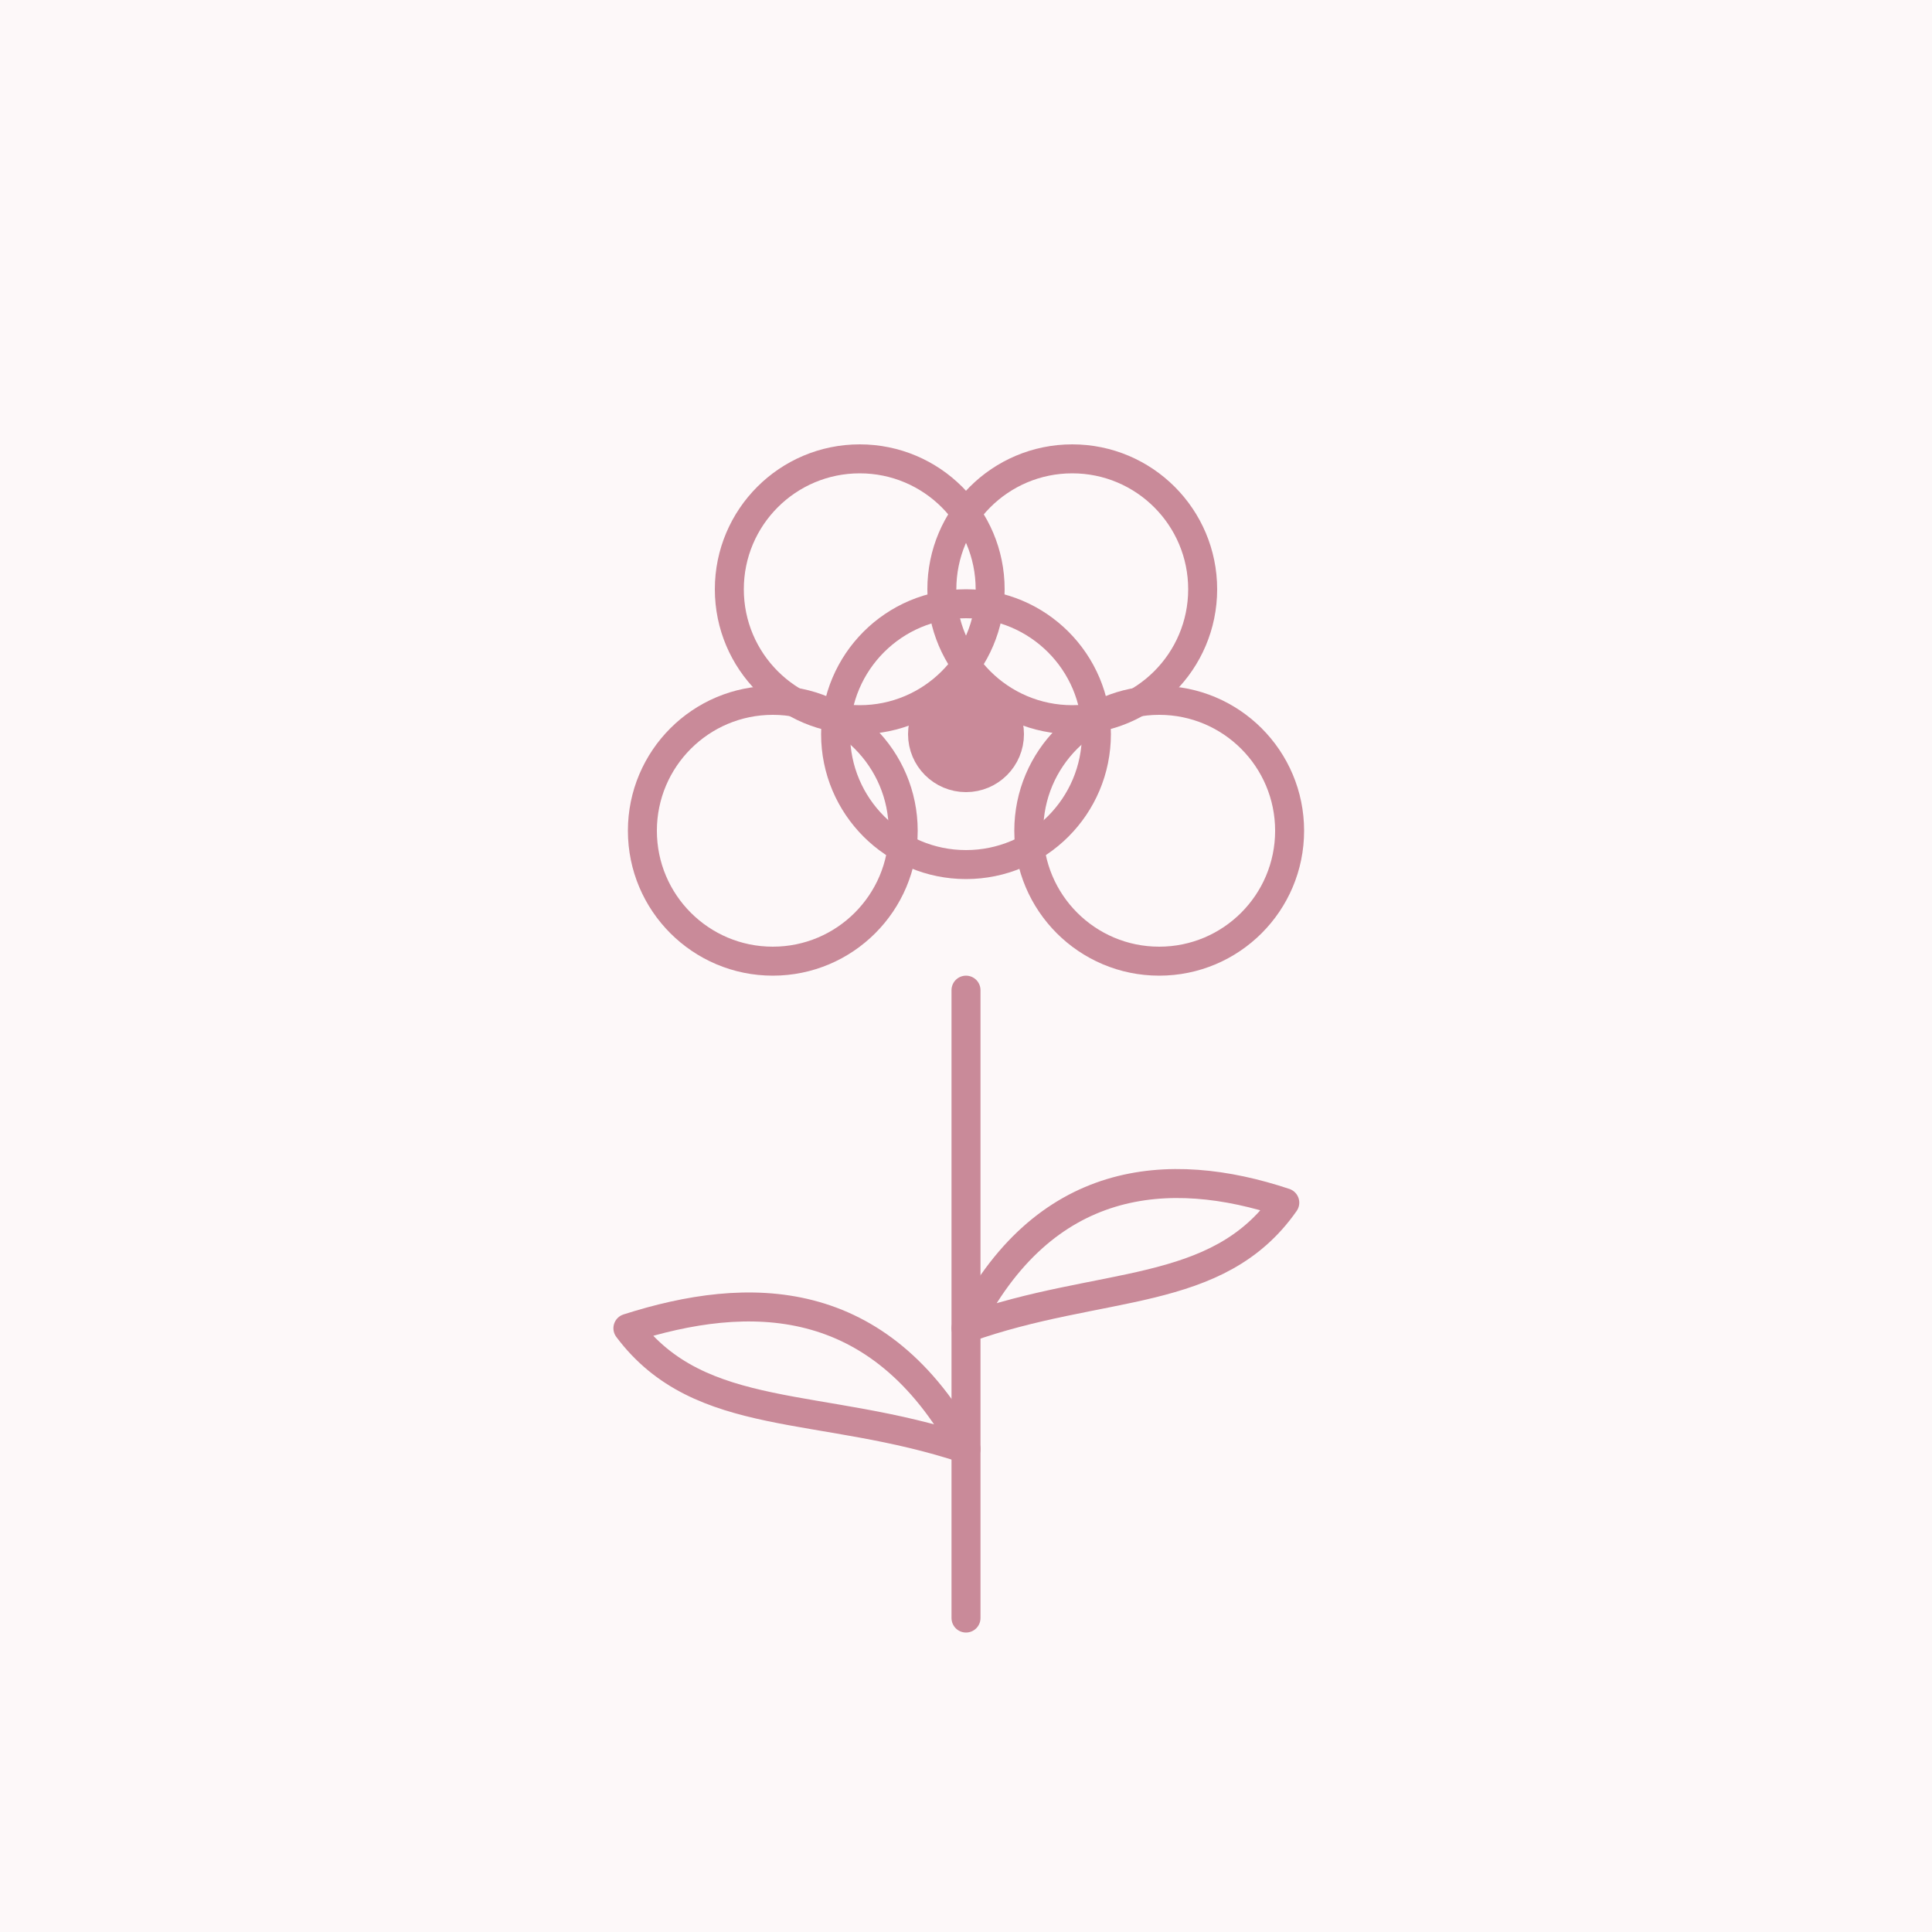
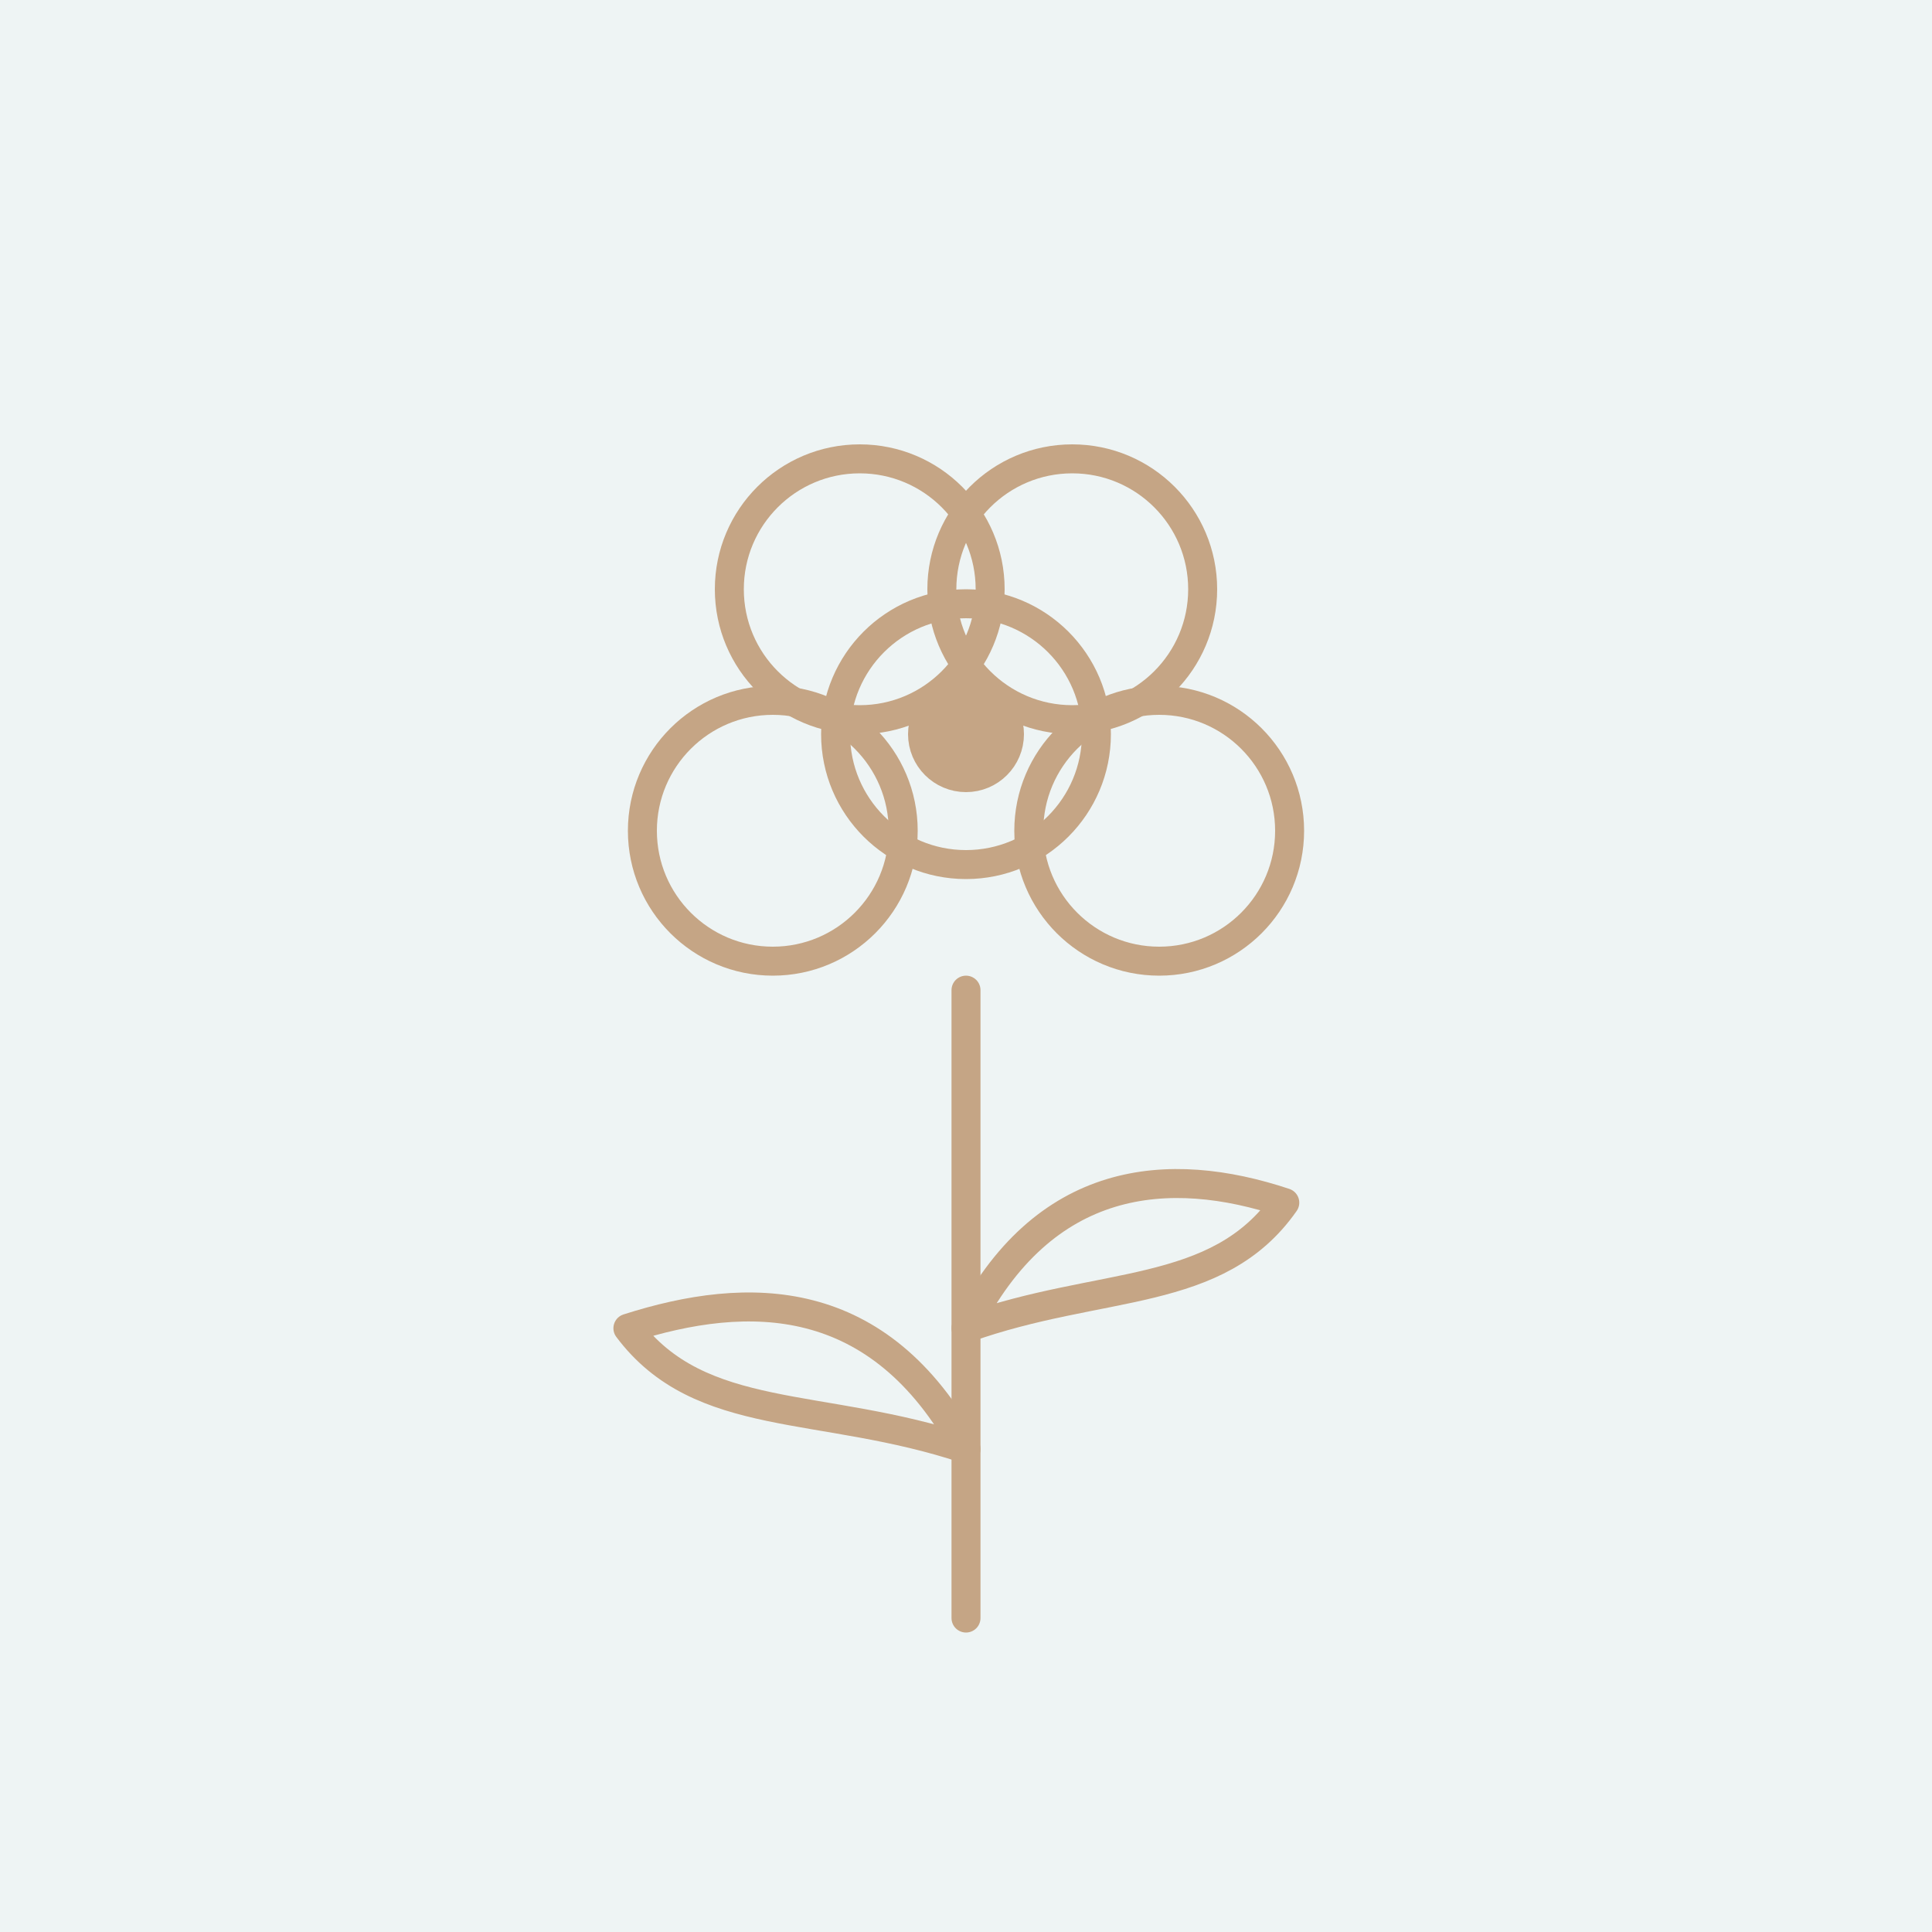
- <svg xmlns="http://www.w3.org/2000/svg" viewBox="0 0 400 400" role="img" aria-label="Floward">
-   <rect width="400" height="400" fill="#fdf8f9" />
-   <g fill="none" stroke="#c98a99" stroke-width="6" stroke-linecap="round" stroke-linejoin="round">
+ <svg xmlns="http://www.w3.org/2000/svg" viewBox="0 0 400 400" role="img" aria-label="Story of Flowers">
+   <rect width="400" height="400" fill="#eef4f4" />
+   <g fill="none" stroke="#c5a585" stroke-width="6" stroke-linecap="round" stroke-linejoin="round">
    <path d="M200 205v130" />
    <path d="M200 300c-30-10-55-5-70-25 25-8 52-8 70 25z" />
    <path d="M200 275c28-10 52-6 66-26-24-8-50-6-66 26z" />
    <circle cx="178" cy="122" r="27" />
    <circle cx="222" cy="122" r="27" />
    <circle cx="160" cy="172" r="27" />
    <circle cx="240" cy="172" r="27" />
    <circle cx="200" cy="152" r="27" />
-     <circle cx="200" cy="152" r="9" fill="#c98a99" />
+     <circle cx="200" cy="152" r="9" fill="#c5a585" />
  </g>
</svg>
